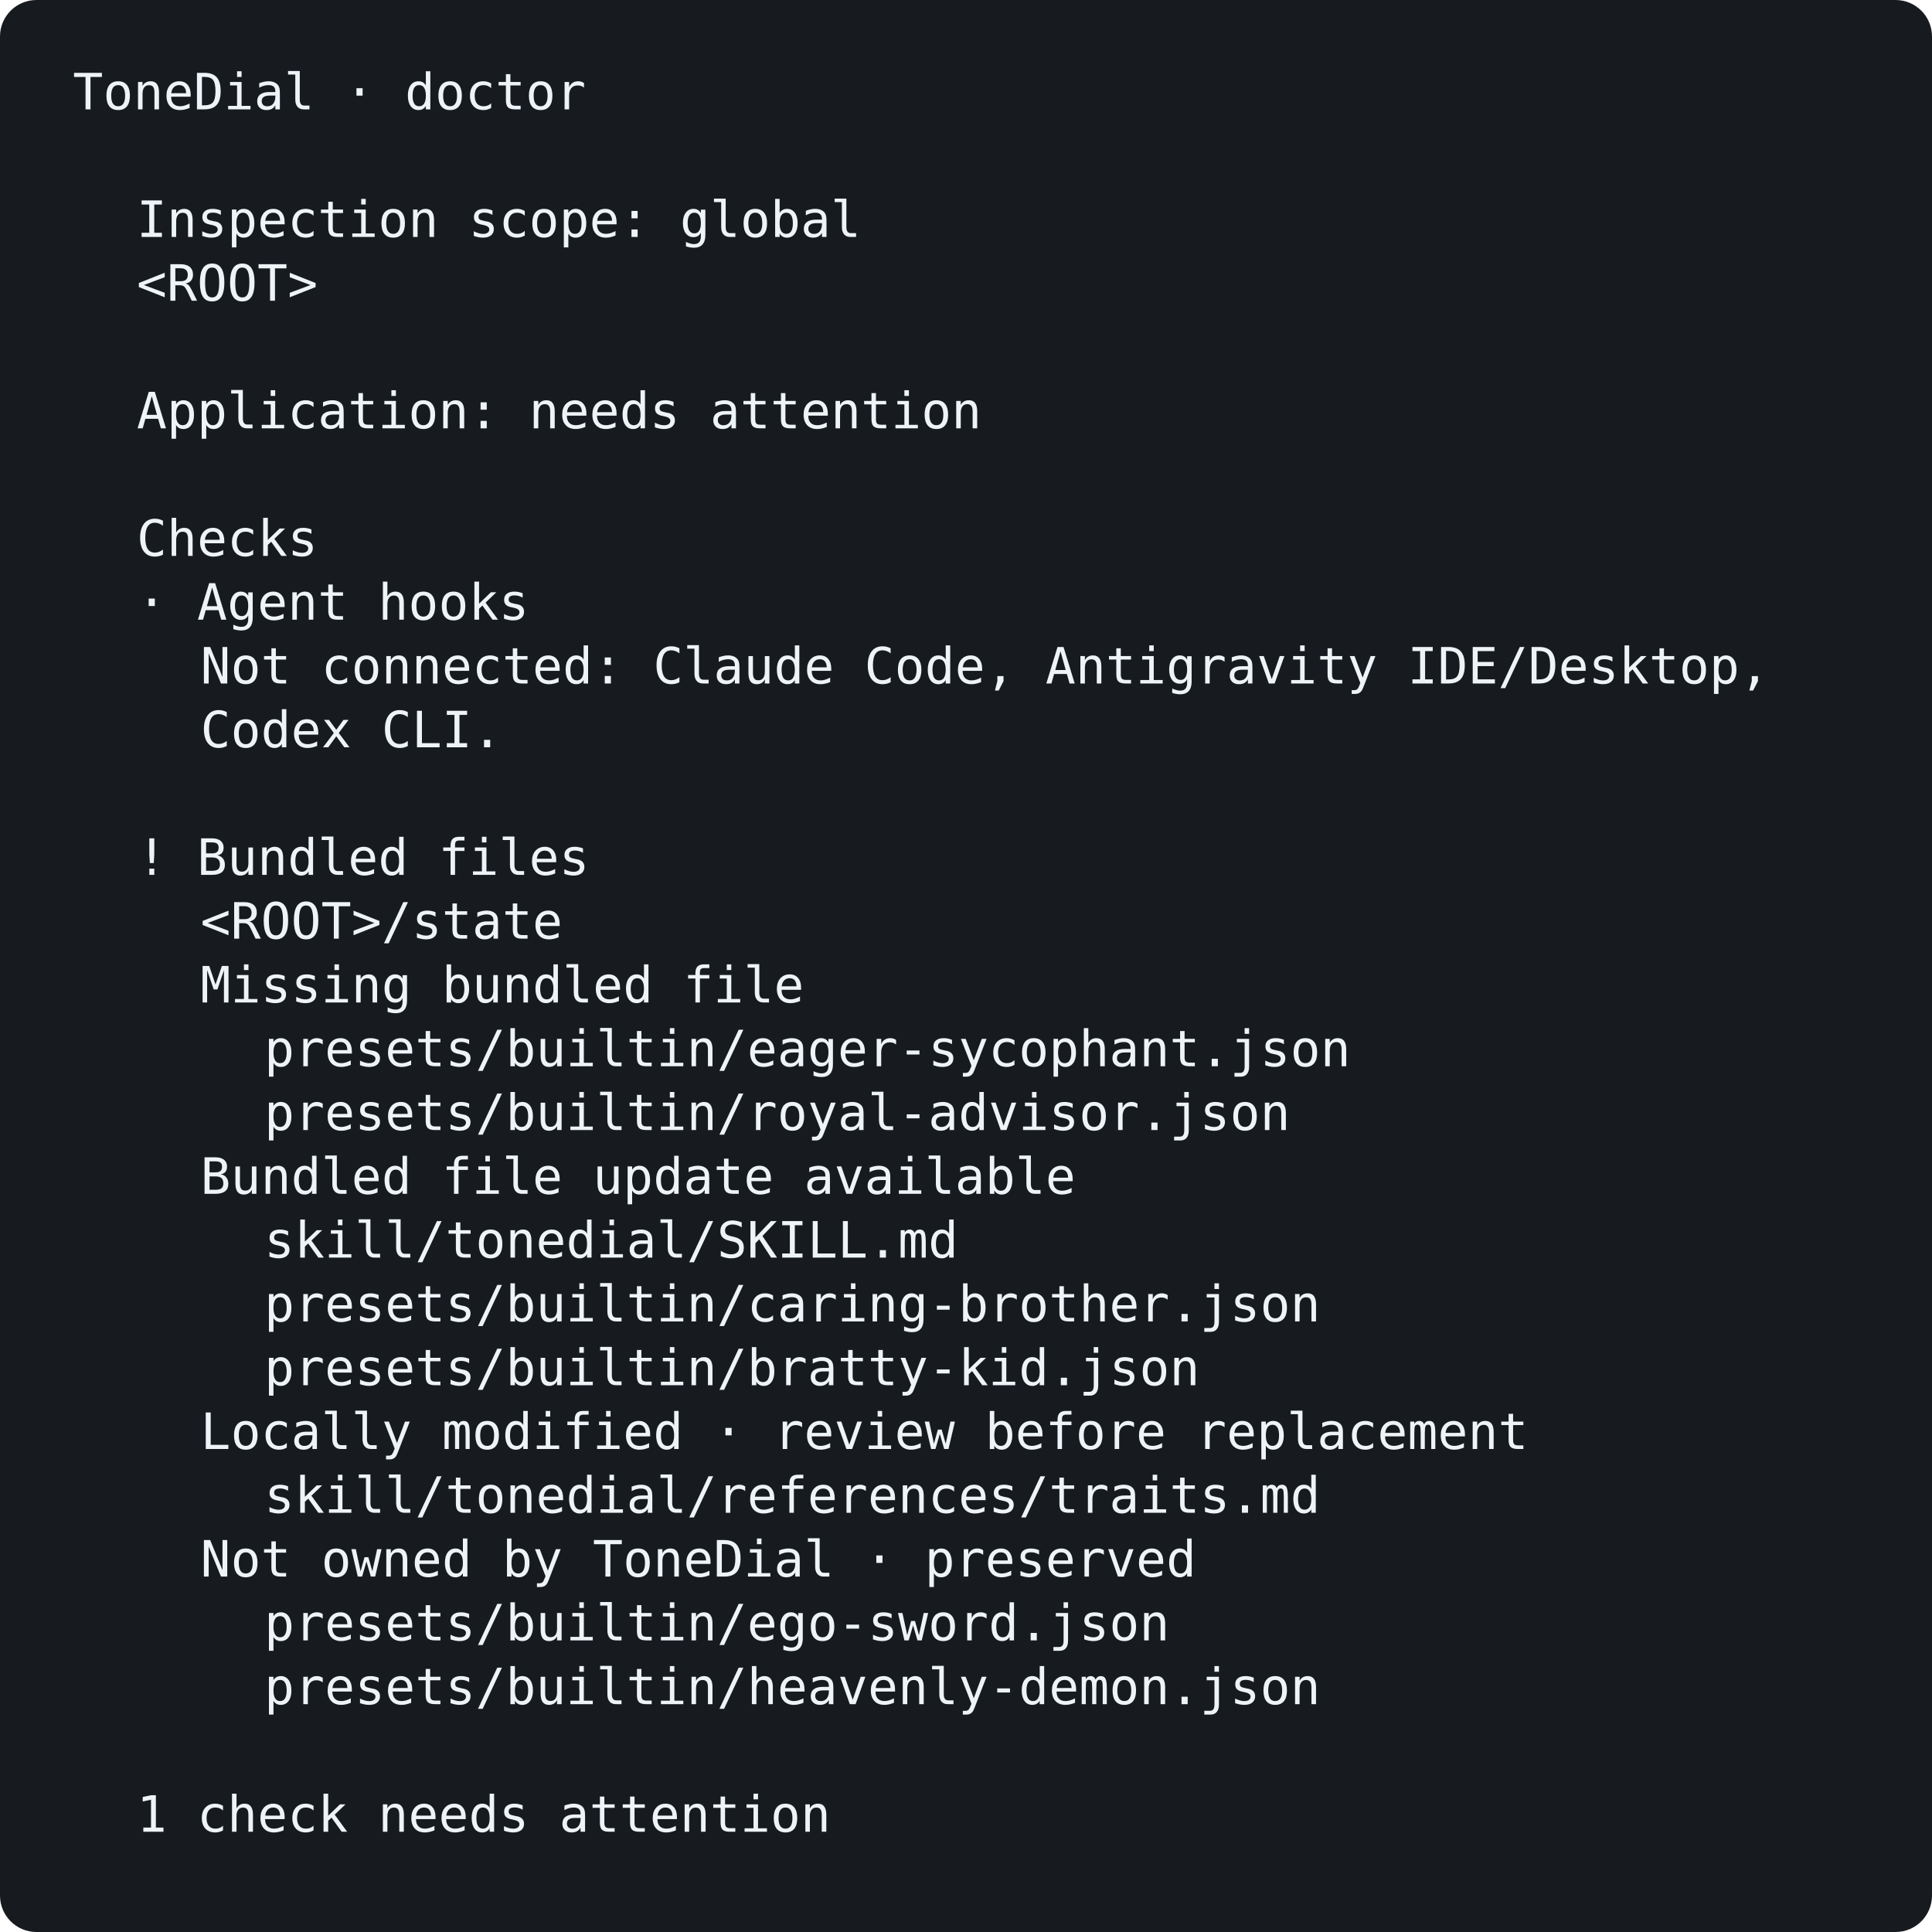
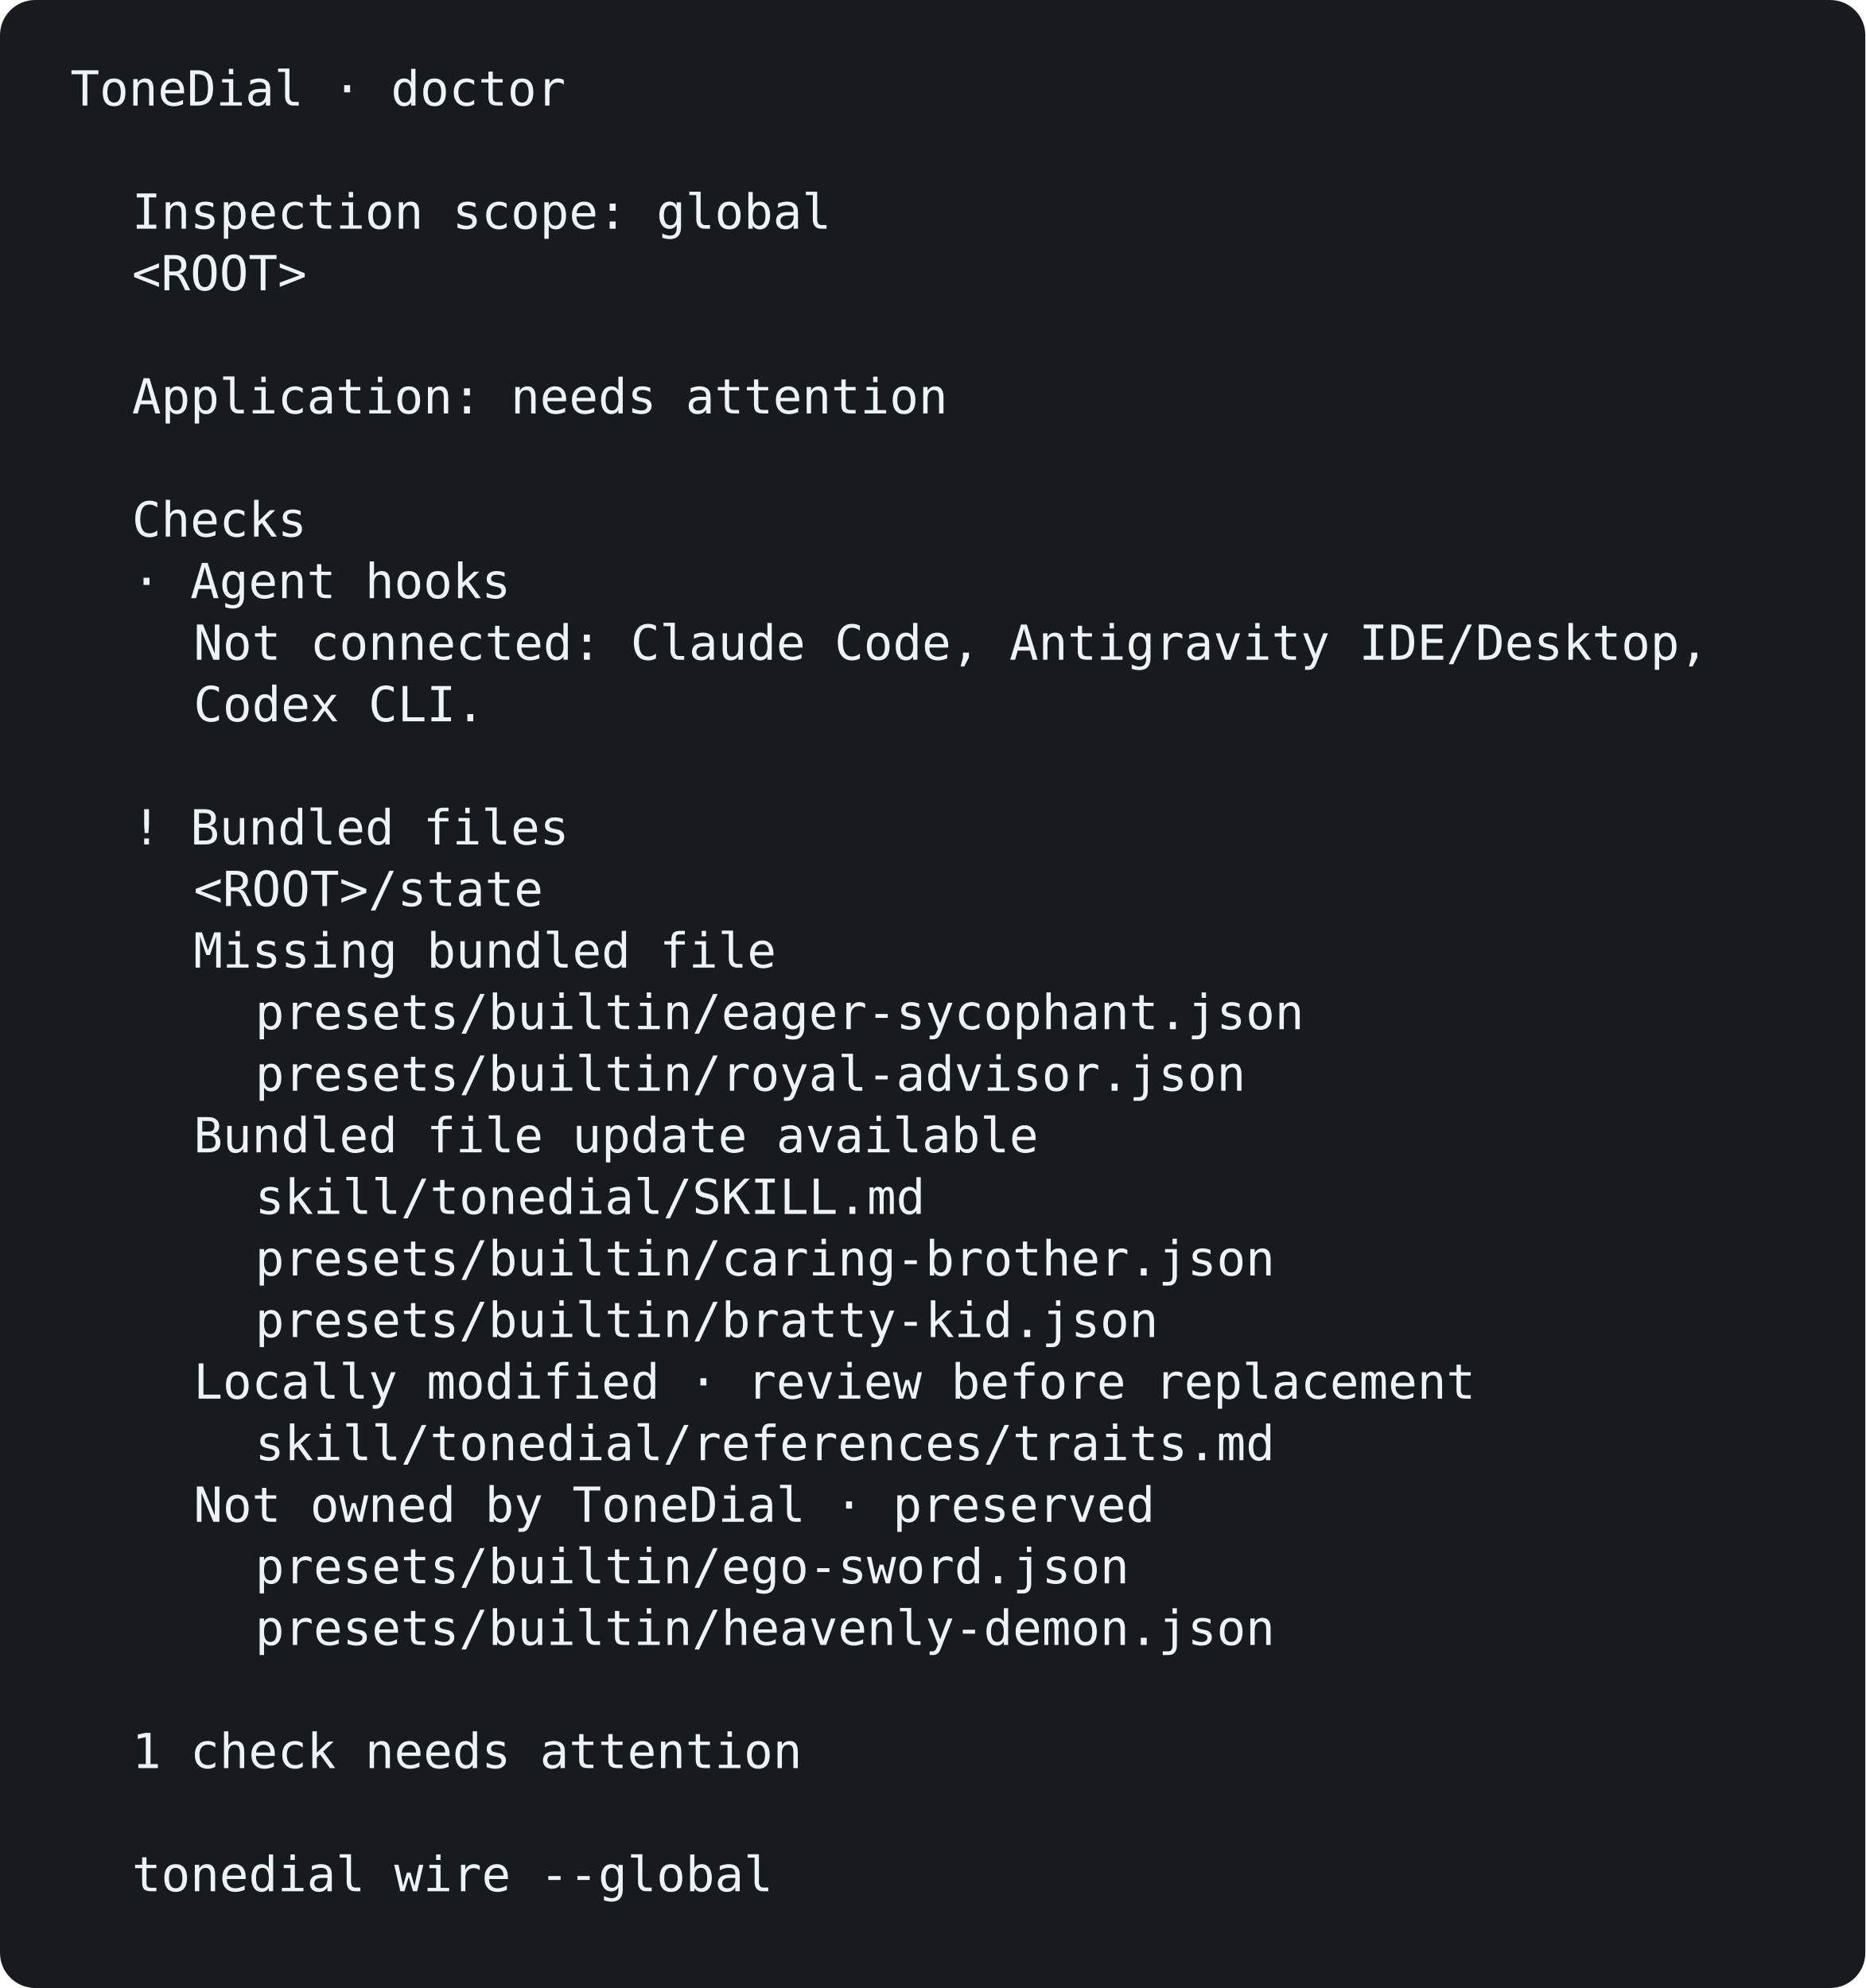
- <svg xmlns="http://www.w3.org/2000/svg" width="848" height="848" viewBox="0 0 848 848" role="img" aria-labelledby="title description">
+ <svg xmlns="http://www.w3.org/2000/svg" width="848" height="904" viewBox="0 0 848 904" role="img" aria-labelledby="title description">
  <rect width="100%" height="100%" rx="16" fill="#171b20" />
  <g font-family="ui-monospace, SFMono-Regular, Menlo, Consolas, monospace, system-ui" font-size="22">
    <text x="32" y="48" fill="#edf3f6" font-weight="400" opacity="1">ToneDial · doctor</text>
    <text x="60" y="104" fill="#edf3f6" font-weight="400" opacity="1">Inspection scope: global</text>
    <text x="60" y="132" fill="#edf3f6" font-weight="400" opacity="1">&lt;ROOT&gt;</text>
    <text x="60" y="188" fill="#edf3f6" font-weight="400" opacity="1">Application: needs attention</text>
    <text x="60" y="244" fill="#edf3f6" font-weight="400" opacity="1">Checks</text>
    <text x="60" y="272" fill="#edf3f6" font-weight="400" opacity="1">· Agent hooks</text>
    <text x="88" y="300" fill="#edf3f6" font-weight="400" opacity="1">Not connected: Claude Code, Antigravity IDE/Desktop,</text>
    <text x="88" y="328" fill="#edf3f6" font-weight="400" opacity="1">Codex CLI.</text>
    <text x="60" y="384" fill="#edf3f6" font-weight="400" opacity="1">! Bundled files</text>
    <text x="88" y="412" fill="#edf3f6" font-weight="400" opacity="1">&lt;ROOT&gt;/state</text>
    <text x="88" y="440" fill="#edf3f6" font-weight="400" opacity="1">Missing bundled file</text>
    <text x="116" y="468" fill="#edf3f6" font-weight="400" opacity="1">presets/builtin/eager-sycophant.json</text>
    <text x="116" y="496" fill="#edf3f6" font-weight="400" opacity="1">presets/builtin/royal-advisor.json</text>
    <text x="88" y="524" fill="#edf3f6" font-weight="400" opacity="1">Bundled file update available</text>
    <text x="116" y="552" fill="#edf3f6" font-weight="400" opacity="1">skill/tonedial/SKILL.md</text>
    <text x="116" y="580" fill="#edf3f6" font-weight="400" opacity="1">presets/builtin/caring-brother.json</text>
    <text x="116" y="608" fill="#edf3f6" font-weight="400" opacity="1">presets/builtin/bratty-kid.json</text>
    <text x="88" y="636" fill="#edf3f6" font-weight="400" opacity="1">Locally modified · review before replacement</text>
    <text x="116" y="664" fill="#edf3f6" font-weight="400" opacity="1">skill/tonedial/references/traits.md</text>
    <text x="88" y="692" fill="#edf3f6" font-weight="400" opacity="1">Not owned by ToneDial · preserved</text>
    <text x="116" y="720" fill="#edf3f6" font-weight="400" opacity="1">presets/builtin/ego-sword.json</text>
    <text x="116" y="748" fill="#edf3f6" font-weight="400" opacity="1">presets/builtin/heavenly-demon.json</text>
    <text x="60" y="804" fill="#edf3f6" font-weight="400" opacity="1">1 check needs attention</text>
+     <text x="60" y="860" fill="#edf3f6" font-weight="400" opacity="1">tonedial wire --global</text>
  </g>
</svg>
